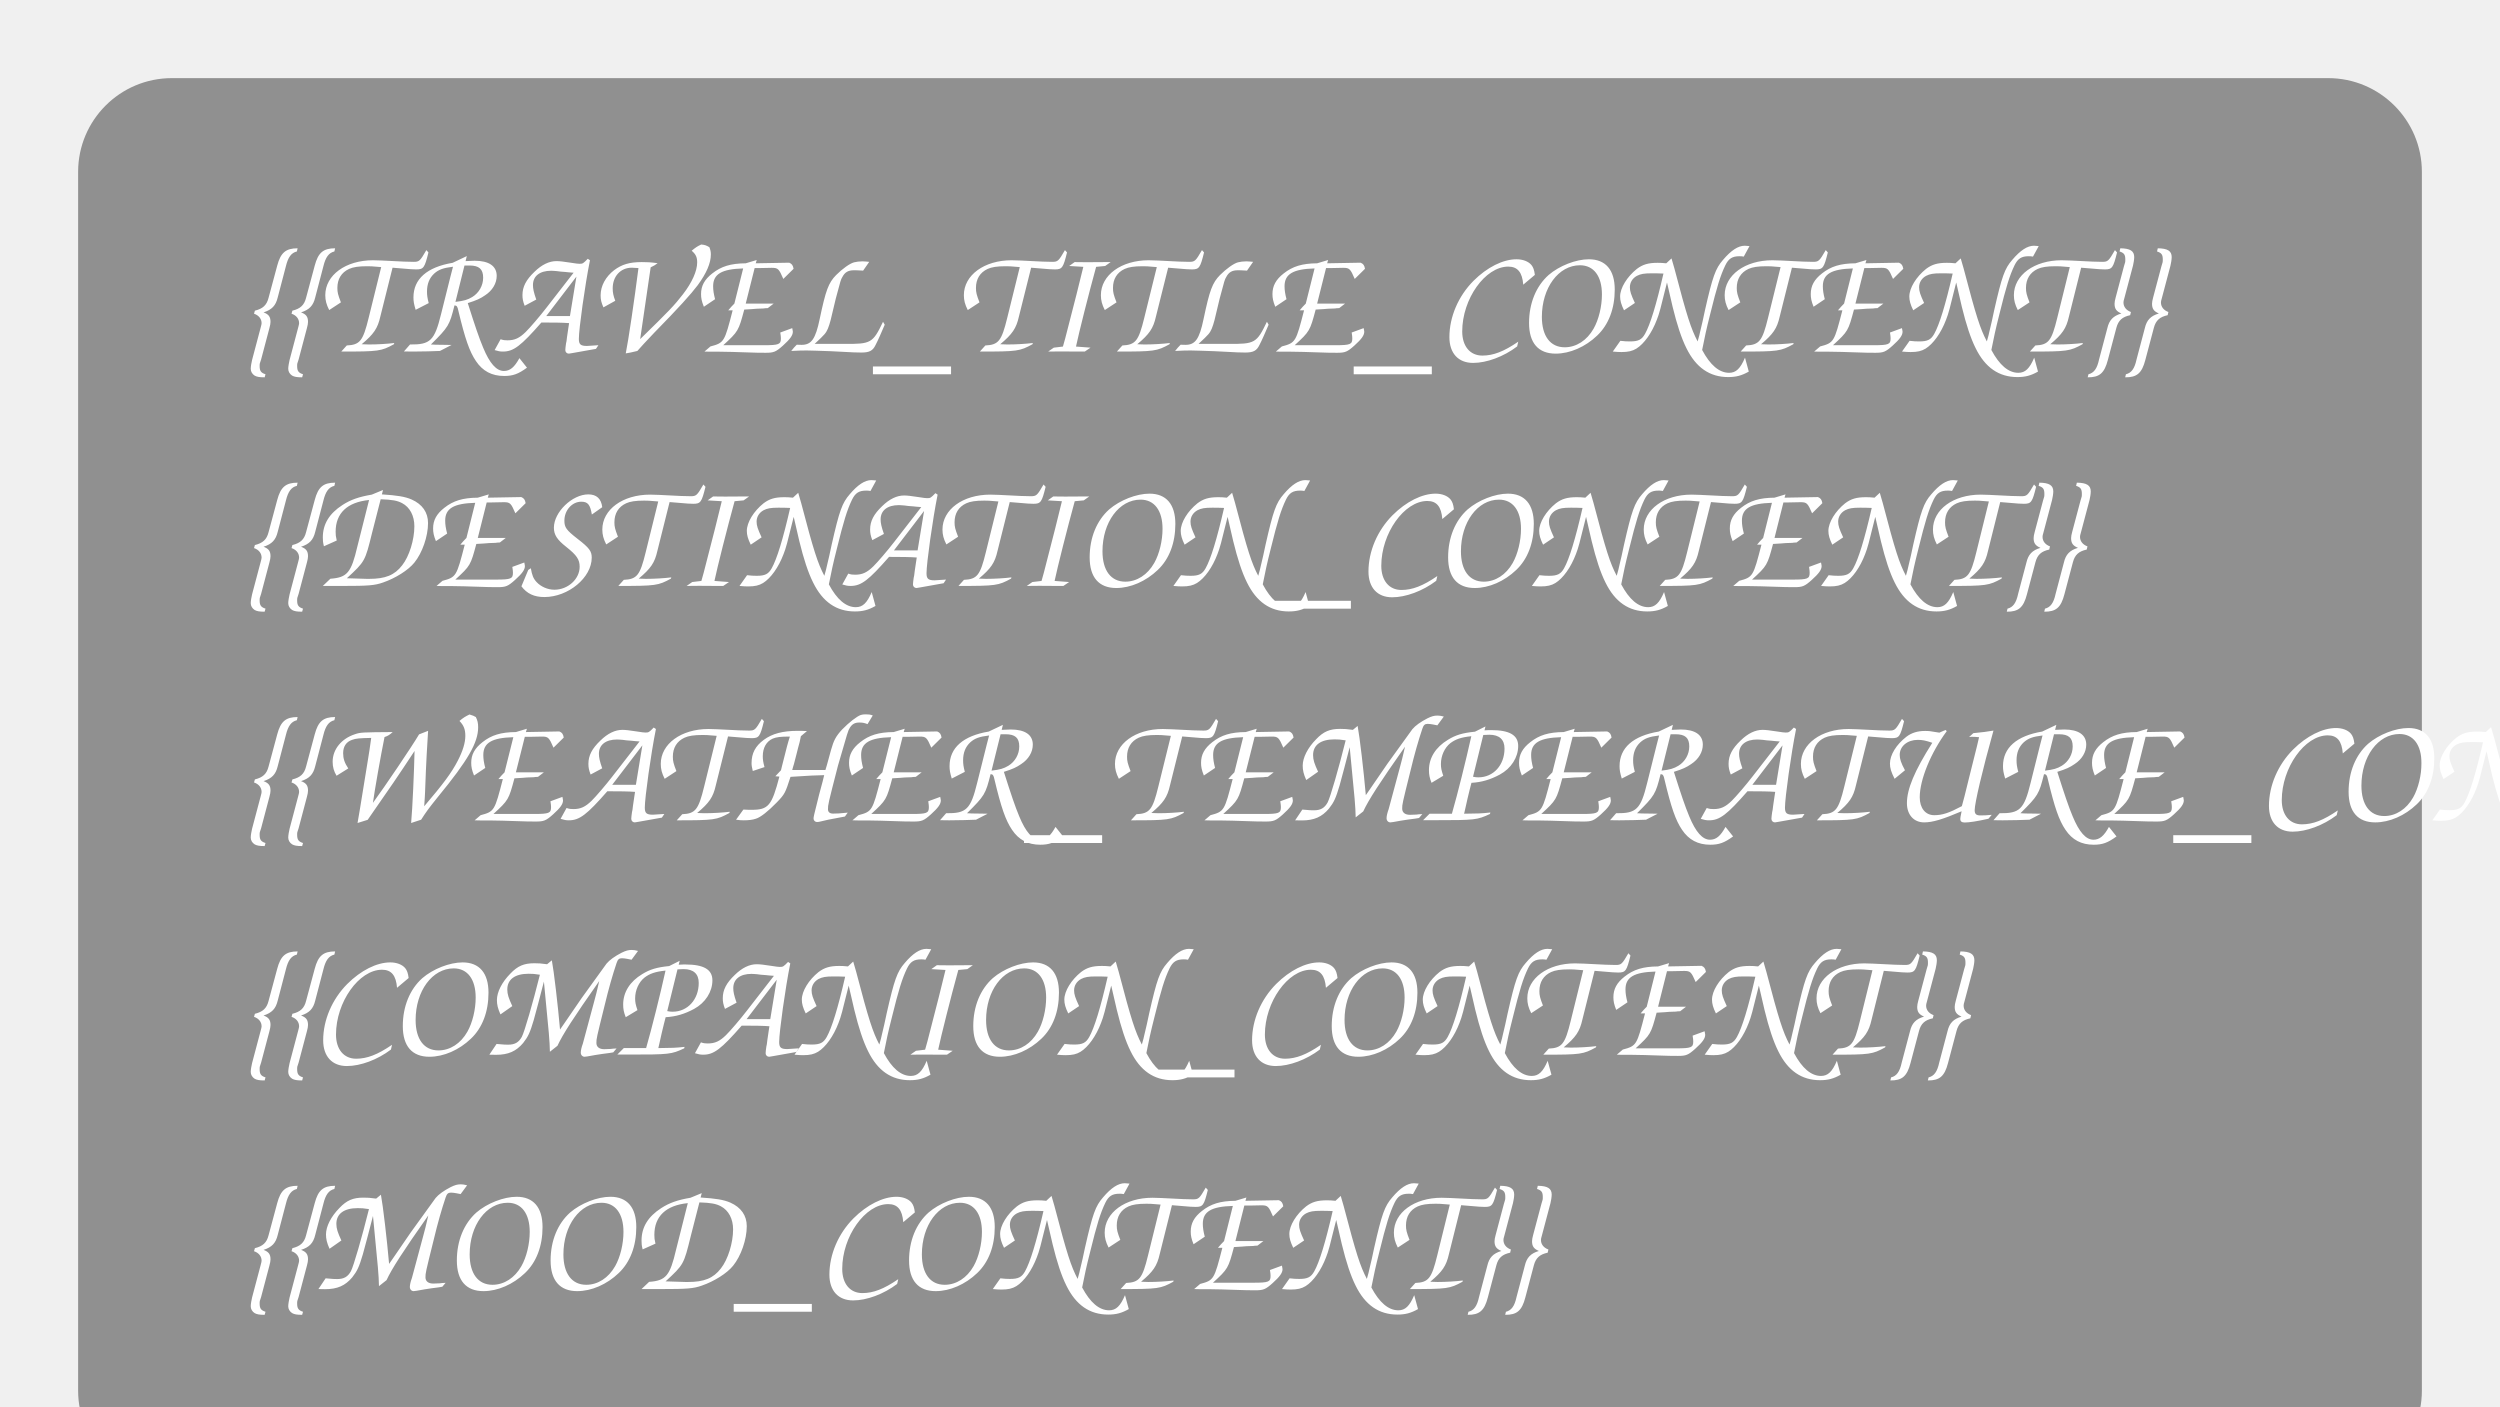
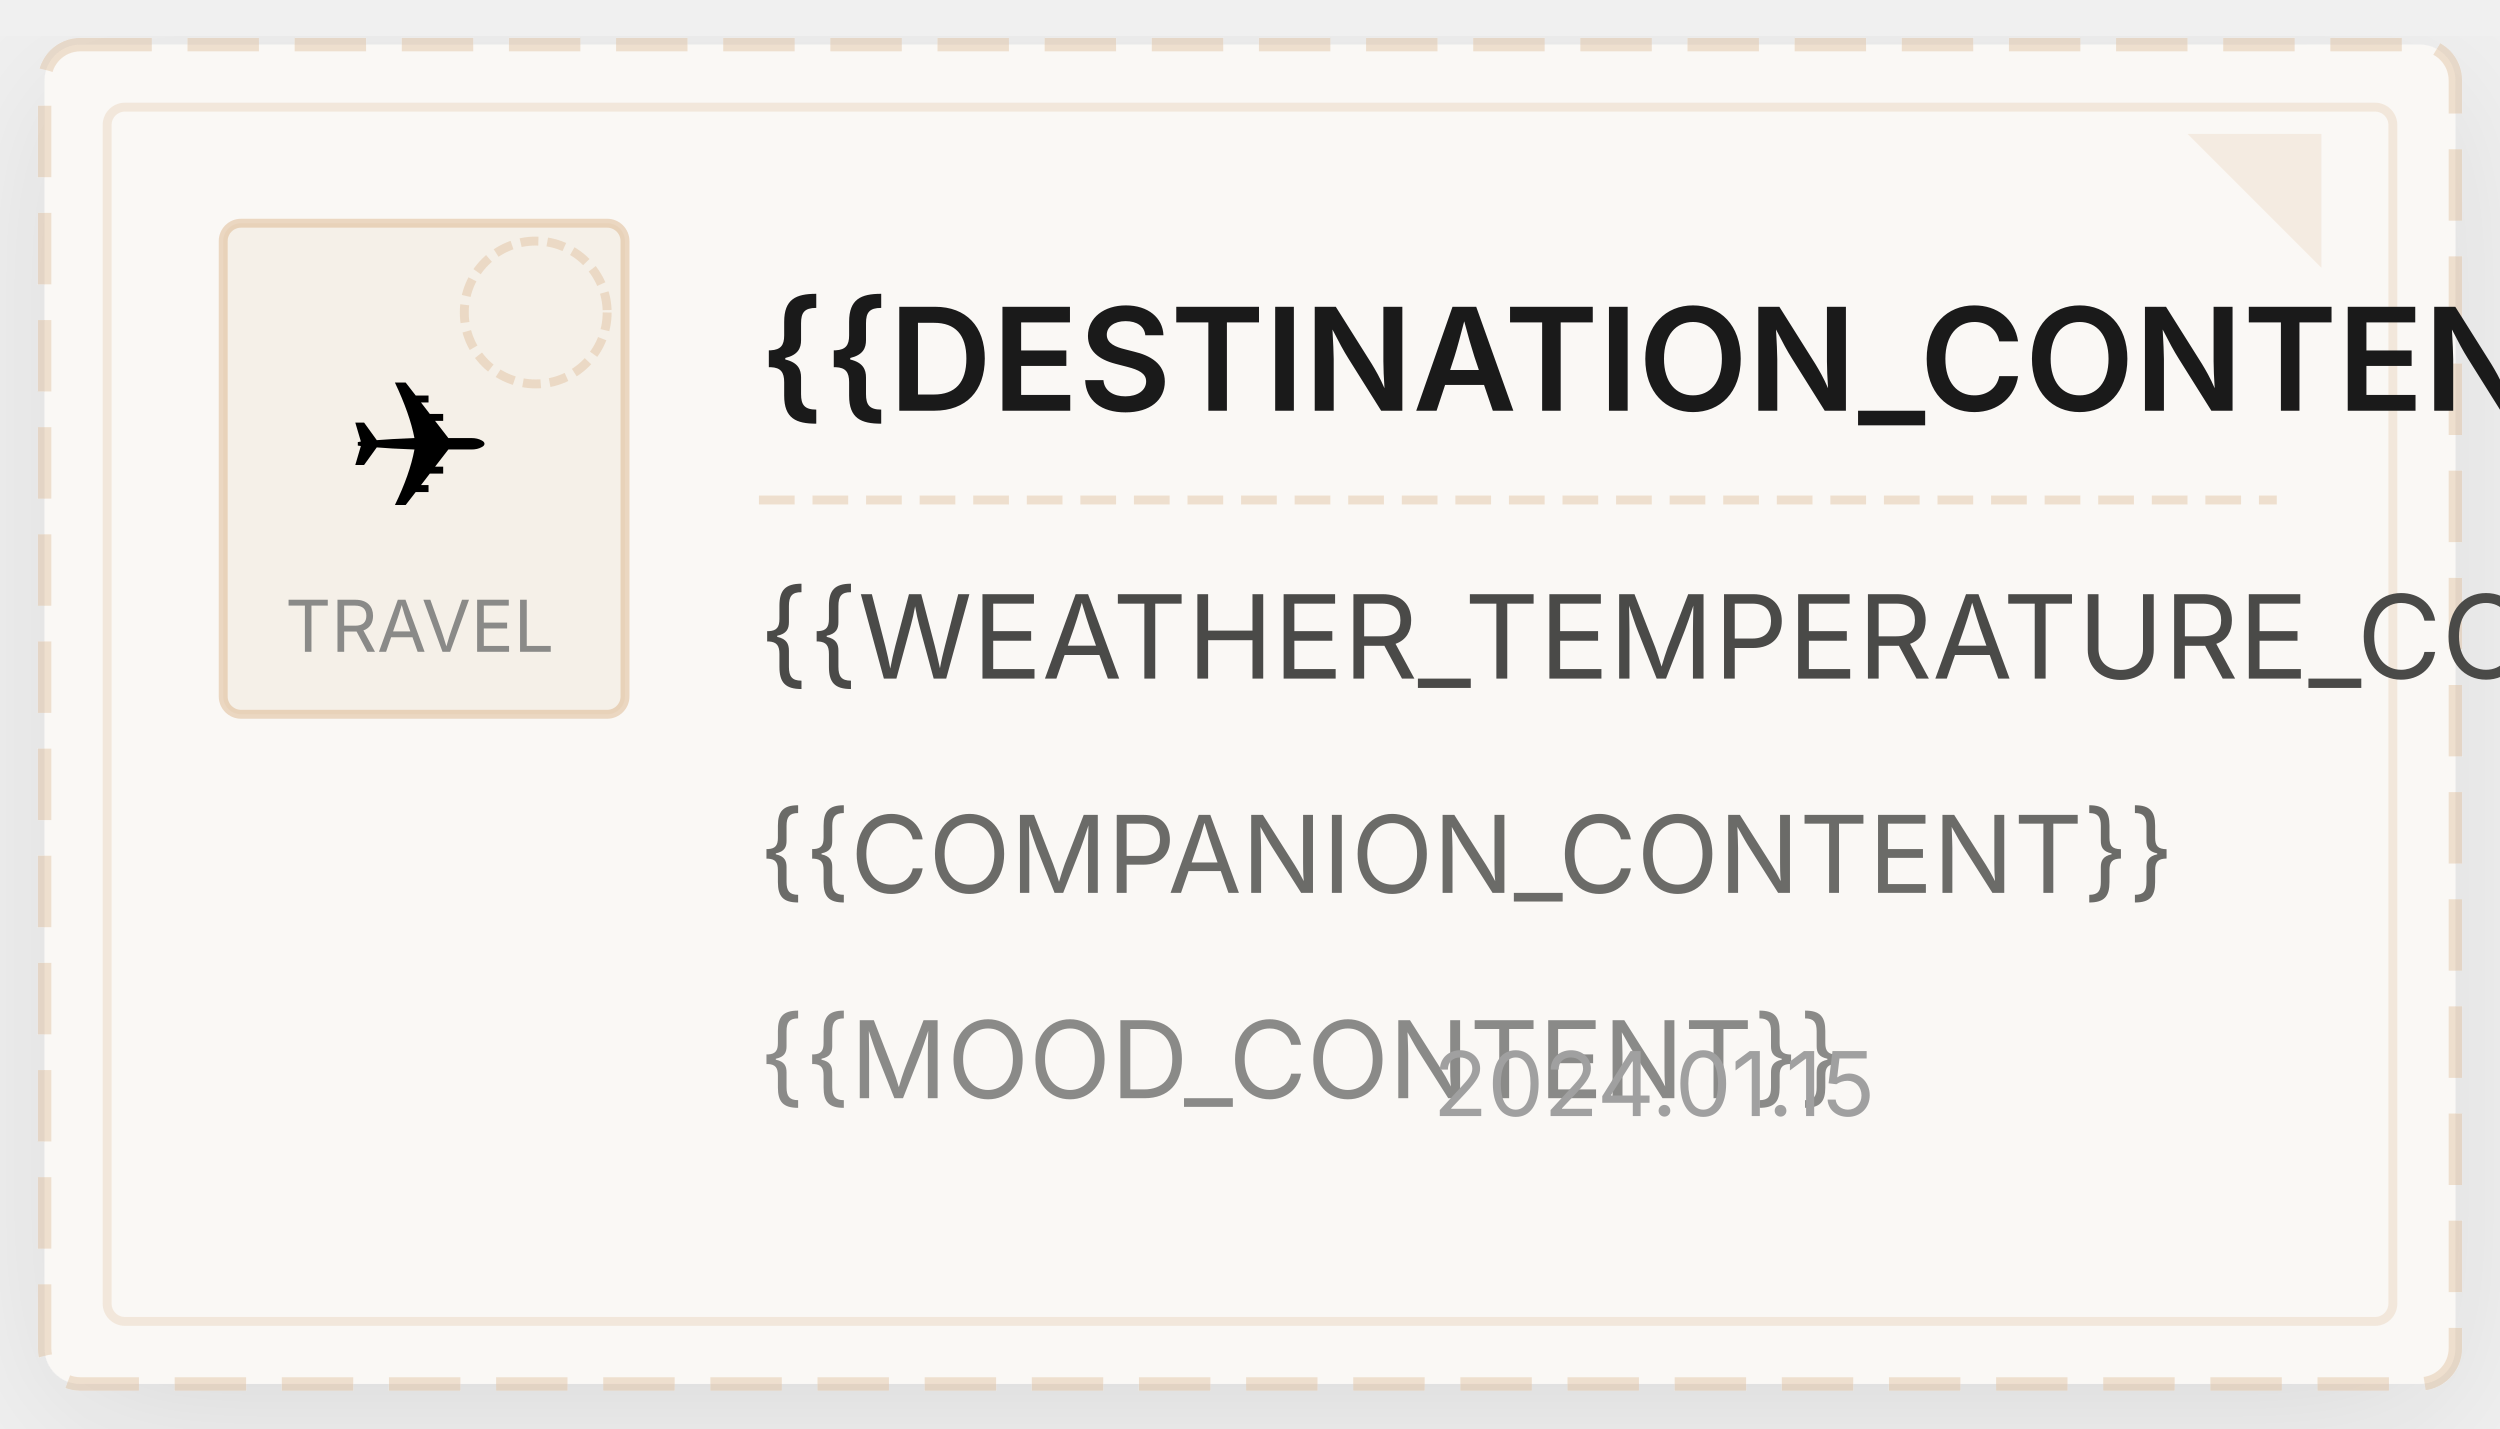
- <svg xmlns="http://www.w3.org/2000/svg" width="320" height="180" viewBox="0 0 320 180">
+ <svg xmlns="http://www.w3.org/2000/svg" width="280" height="160" viewBox="0 0 280 160">
  <defs>
-     <linearGradient id="travel-gradient" x1="0%" y1="0%" x2="100%" y2="100%">
-       <stop offset="0%" style="stop-color:#008000;stop-opacity:0.9" />
-       <stop offset="100%" style="stop-color:#006400;stop-opacity:0.9" />
-     </linearGradient>
-     <filter id="paper-texture" x="0" y="0" width="100%" height="100%">
-       <feTurbulence type="fractalNoise" baseFrequency="0.04" numOctaves="5" result="noise" />
-       <feDisplacementMap in="SourceGraphic" in2="noise" scale="5" xChannelSelector="R" yChannelSelector="G" />
+     <filter id="soft-shadow" x="-50%" y="-50%" width="200%" height="200%">
+       <feDropShadow dx="0" dy="4" stdDeviation="10" flood-color="#1A1A1A" flood-opacity="0.1" />
    </filter>
+     <filter id="paper-texture" x="0%" y="0%" width="100%" height="100%">
+       <feTurbulence type="fractalNoise" baseFrequency="0.04" numOctaves="3" result="noise" />
+       <feDiffuseLighting in="noise" lighting-color="#FAFAF8" surfaceScale="1" result="light">
+         <feDistantLight azimuth="45" elevation="60" />
+       </feDiffuseLighting>
+       <feComposite in="light" in2="SourceGraphic" operator="in" result="textured" />
+       <feBlend in="textured" in2="SourceGraphic" mode="multiply" />
+     </filter>
+     <pattern id="stamp-edge" width="10" height="10" patternUnits="userSpaceOnUse">
+       <circle cx="5" cy="5" r="2" fill="#D4A574" fill-opacity="0.3" />
+     </pattern>
  </defs>
-   <rect x="10" y="10" width="300" height="180" rx="12" ry="12" fill="#000000" fill-opacity="0.4" />
-   <text x="30" y="45" font-family="Brush Script MT, cursive" font-size="20" fill="#FFFFFF">
-     <tspan id="line1" x="30" dy="0">{{TRAVEL_TITLE_CONTENT}}</tspan>
-     <tspan id="line2" x="30" dy="30">{{DESTINATION_CONTENT}}</tspan>
-     <tspan id="line3" x="30" dy="30">{{WEATHER_TEMPERATURE_CONTENT}}</tspan>
-     <tspan id="line4" x="30" dy="30">{{COMPANION_CONTENT}}</tspan>
-     <tspan id="line5" x="30" dy="30">{{MOOD_CONTENT}}</tspan>
-   </text>
+   <rect x="5" y="5" width="270" height="150" rx="4" ry="4" fill="#FAF8F5" stroke="#D4A574" stroke-width="1.5" stroke-opacity="0.3" stroke-dasharray="8,4" filter="url(#soft-shadow)" />
+   <rect x="12" y="12" width="256" height="136" rx="2" ry="2" fill="none" stroke="#D4A574" stroke-width="1" stroke-opacity="0.2" />
+   <g transform="translate(25, 25)">
+     <rect x="0" y="0" width="45" height="55" rx="2" fill="#F5F0E8" stroke="#D4A574" stroke-width="1" stroke-opacity="0.4" />
+     <text x="22" y="32" font-family="'Apple Color Emoji', 'Segoe UI Emoji', sans-serif" font-size="20" text-anchor="middle">✈️</text>
+     <text x="22" y="48" font-family="'SF Pro Display', sans-serif" font-size="8" fill="#8A8A88" text-anchor="middle">TRAVEL</text>
+     <circle cx="35" cy="10" r="8" fill="none" stroke="#D4A574" stroke-width="1" stroke-opacity="0.3" stroke-dasharray="2,1" />
+   </g>
+   <g transform="translate(85, 28)">
+     <text x="0" y="18" font-family="'SF Pro Display', 'PingFang SC', 'Microsoft YaHei', sans-serif" font-size="16" font-weight="600" fill="#1A1A1A">
+       <tspan id="destination">{{DESTINATION_CONTENT}}</tspan>
+     </text>
+     <line x1="0" y1="28" x2="170" y2="28" stroke="#D4A574" stroke-width="1" stroke-opacity="0.3" stroke-dasharray="4,2" />
+     <text x="0" y="48" font-family="'SF Pro Display', -apple-system, sans-serif" font-size="13" fill="#4A4A48">
+       <tspan id="weather-temp">{{WEATHER_TEMPERATURE_CONTENT}}</tspan>
+     </text>
+     <text x="0" y="72" font-family="'SF Pro Display', -apple-system, sans-serif" font-size="12" fill="#6B6B68">
+       <tspan id="companion">{{COMPANION_CONTENT}}</tspan>
+     </text>
+     <text x="0" y="95" font-family="'SF Pro Display', -apple-system, sans-serif" font-size="12" fill="#8A8A88">
+       <tspan id="mood">{{MOOD_CONTENT}}</tspan>
+     </text>
+   </g>
+   <g transform="translate(210, 125)">
+     <text x="0" y="0" font-family="'SF Pro Display', -apple-system, sans-serif" font-size="10" fill="#A0A0A0" text-anchor="end">
+       <tspan>2024.01.15</tspan>
+     </text>
+   </g>
+   <g transform="translate(245, 15)">
+     <path d="M0,0 L15,0 L15,15 Z" fill="#D4A574" fill-opacity="0.15" />
+   </g>
</svg>
